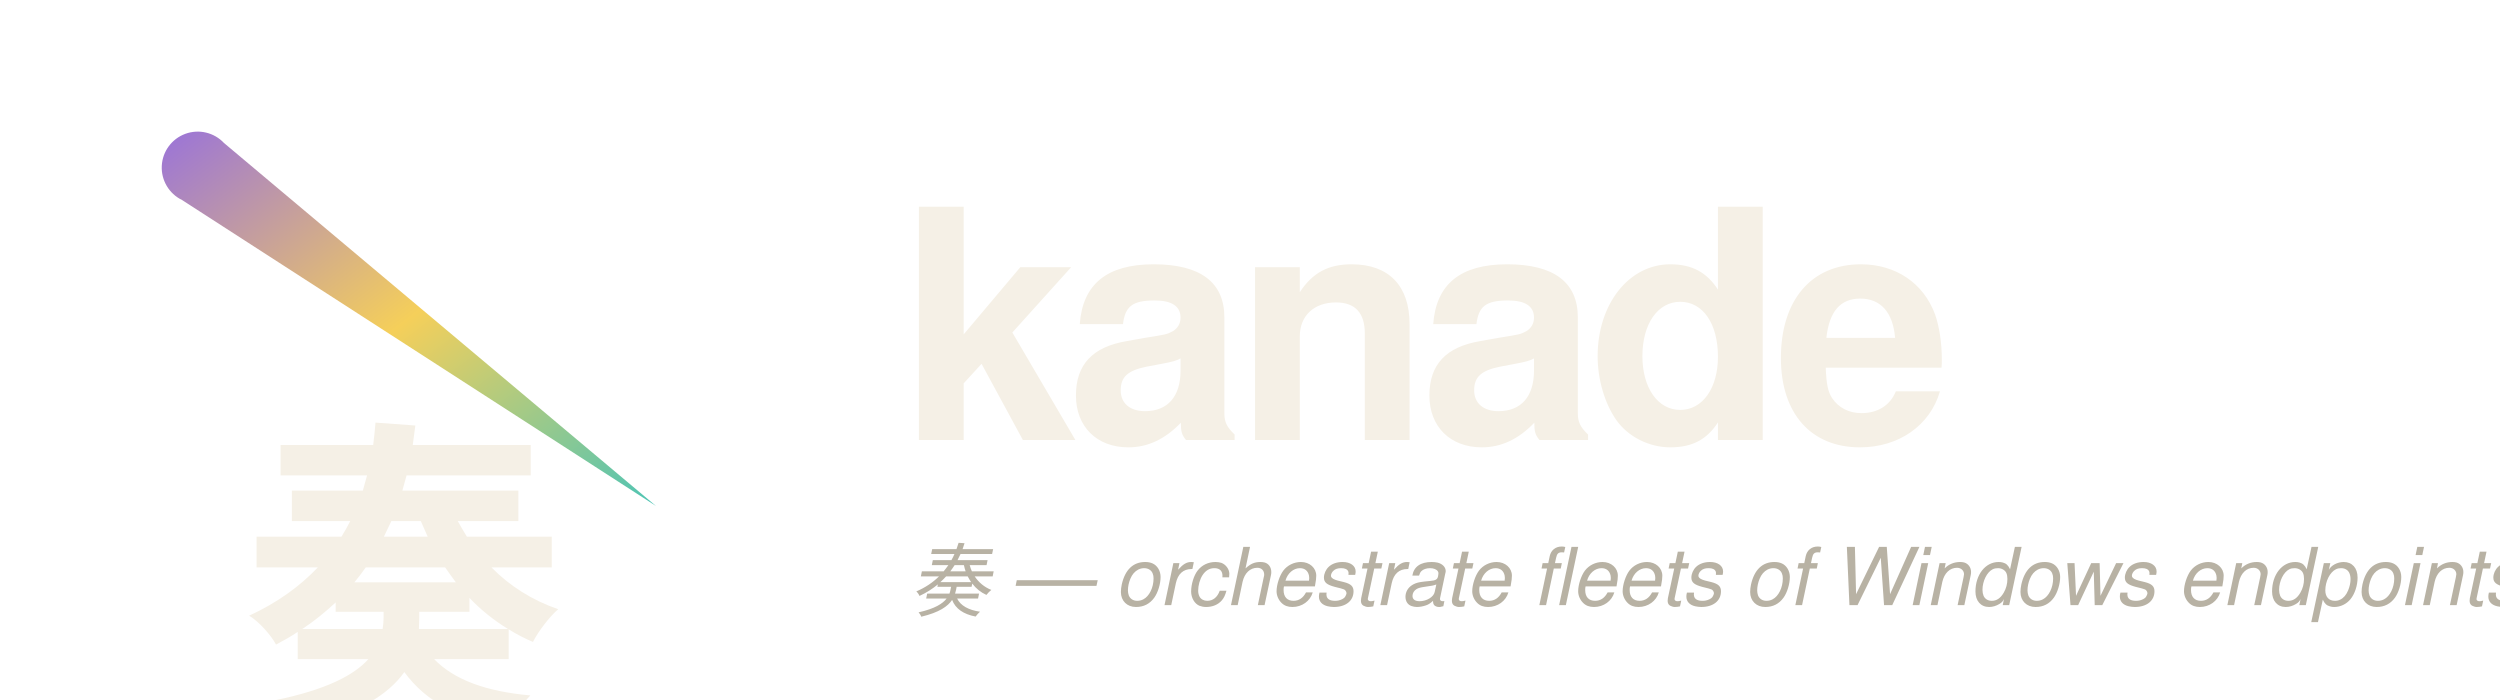
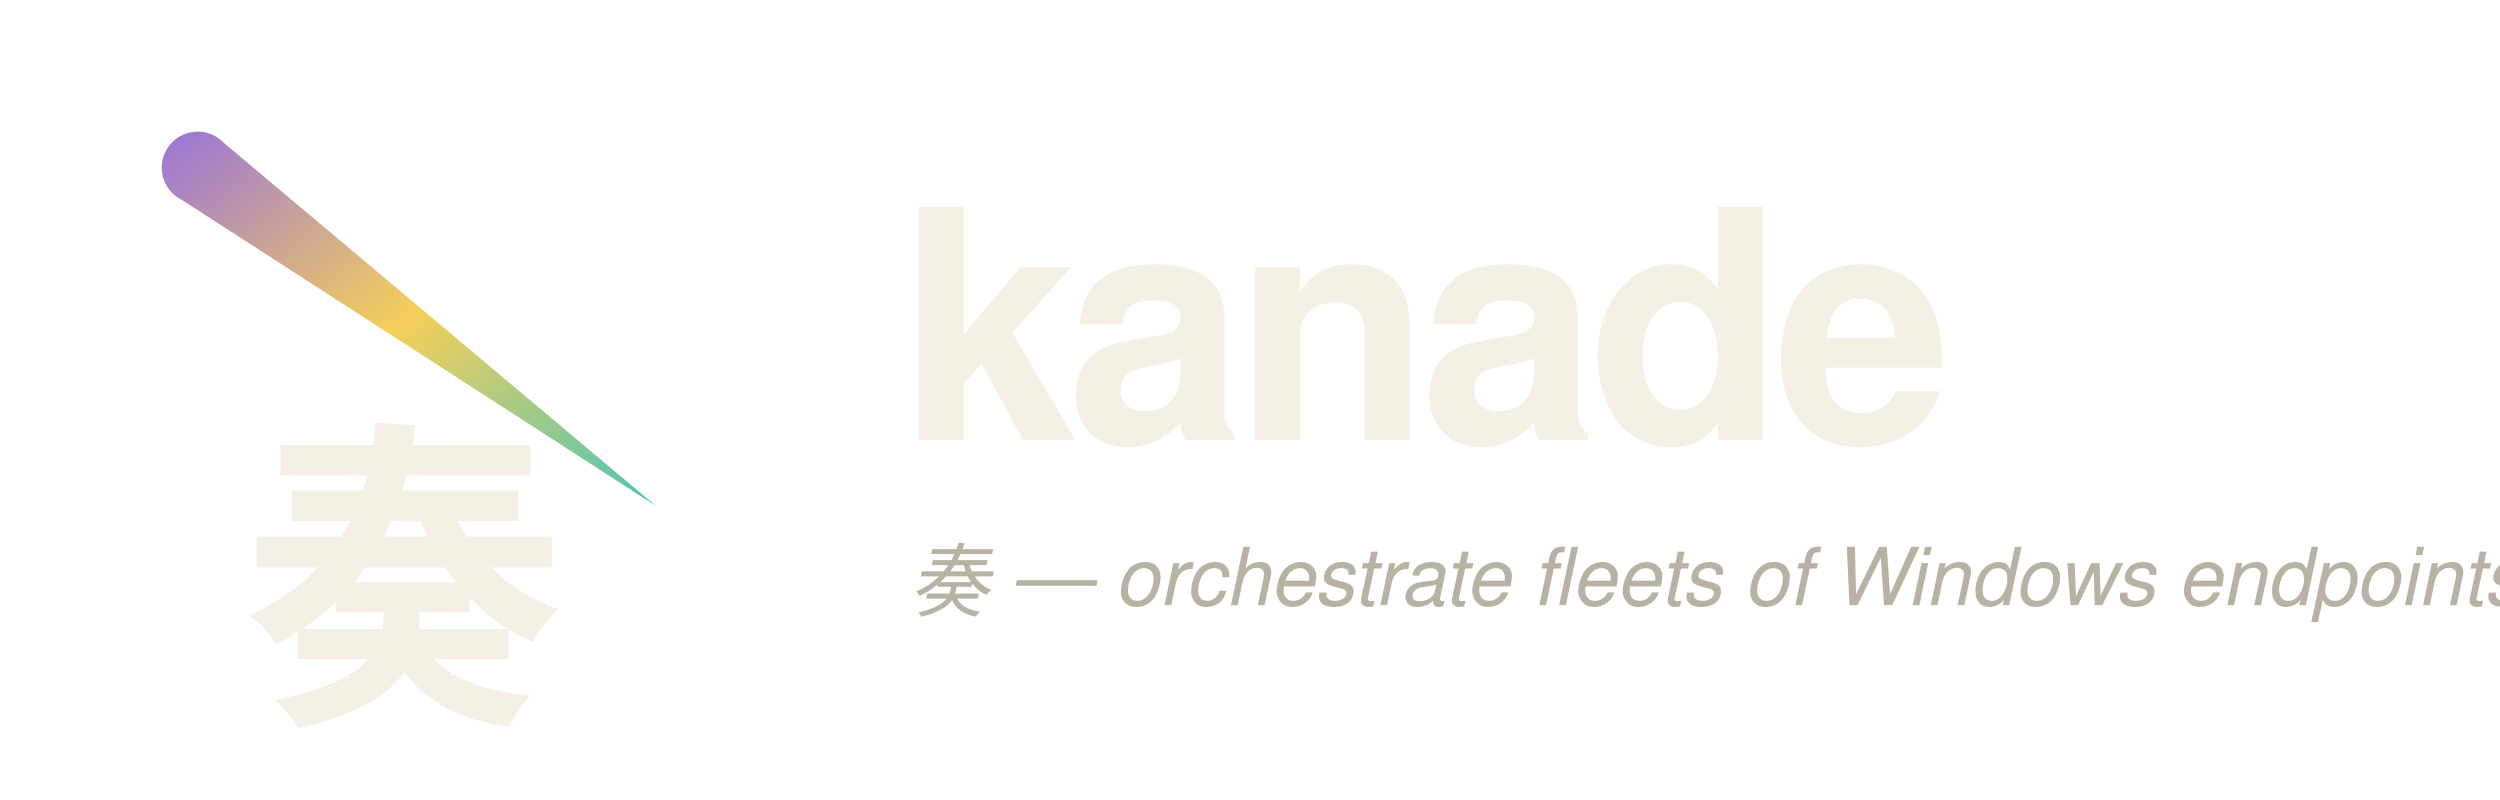
- <svg xmlns="http://www.w3.org/2000/svg" viewBox="0 0 500 140" role="img" aria-label="kanade — orchestrate fleets of Windows endpoints (dark)">
+ <svg xmlns="http://www.w3.org/2000/svg" viewBox="0 0 500 160" role="img" aria-label="kanade — orchestrate fleets of Windows endpoints (dark)">
  <defs>
    <linearGradient id="g-baton" x1="0" y1="0" x2="1" y2="1">
      <stop offset="0" stop-color="#9a73d9" />
      <stop offset="0.5" stop-color="#f5cf5a" />
      <stop offset="1" stop-color="#4dc4b5" />
    </linearGradient>
  </defs>
  <g transform="translate(4, 4) scale(0.6)">
    <path d="M 54 60 A 12 12 0 1 1 68 41 L 212 162 Z" fill="url(#g-baton)" />
    <text x="128" y="226" font-family="'Noto Serif JP', 'Yu Mincho', 'Hiragino Mincho ProN', 'IPAexMincho', 'Source Han Serif JP', serif" font-size="108" font-weight="700" fill="#f5f0e6" text-anchor="middle">奏</text>
  </g>
  <text x="180" y="88" font-family="-apple-system, BlinkMacSystemFont, 'Segoe UI', Helvetica, Arial, sans-serif" font-weight="700" font-size="64" letter-spacing="-2" fill="#f5f0e6">kanade</text>
  <text x="182" y="122" font-family="-apple-system, BlinkMacSystemFont, 'Segoe UI', Helvetica, Arial, sans-serif" font-style="italic" font-size="16" fill="#b8b2a4">奏 — orchestrate fleets of Windows endpoints</text>
</svg>
